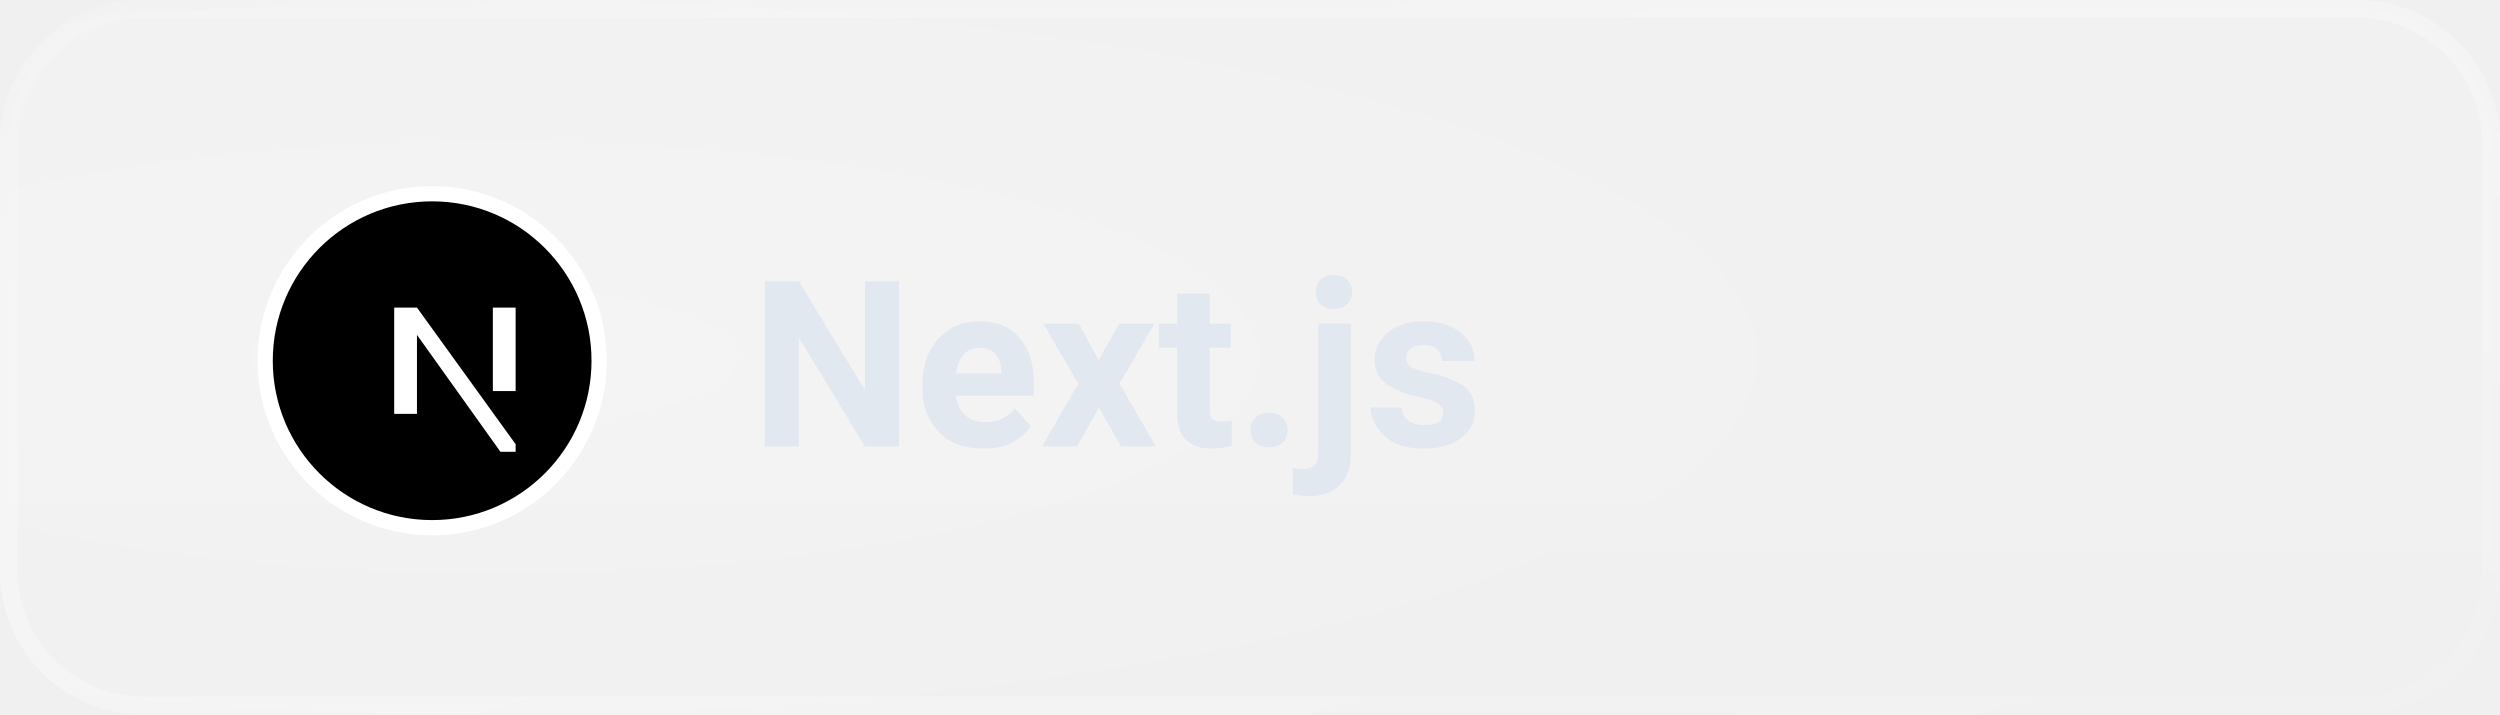
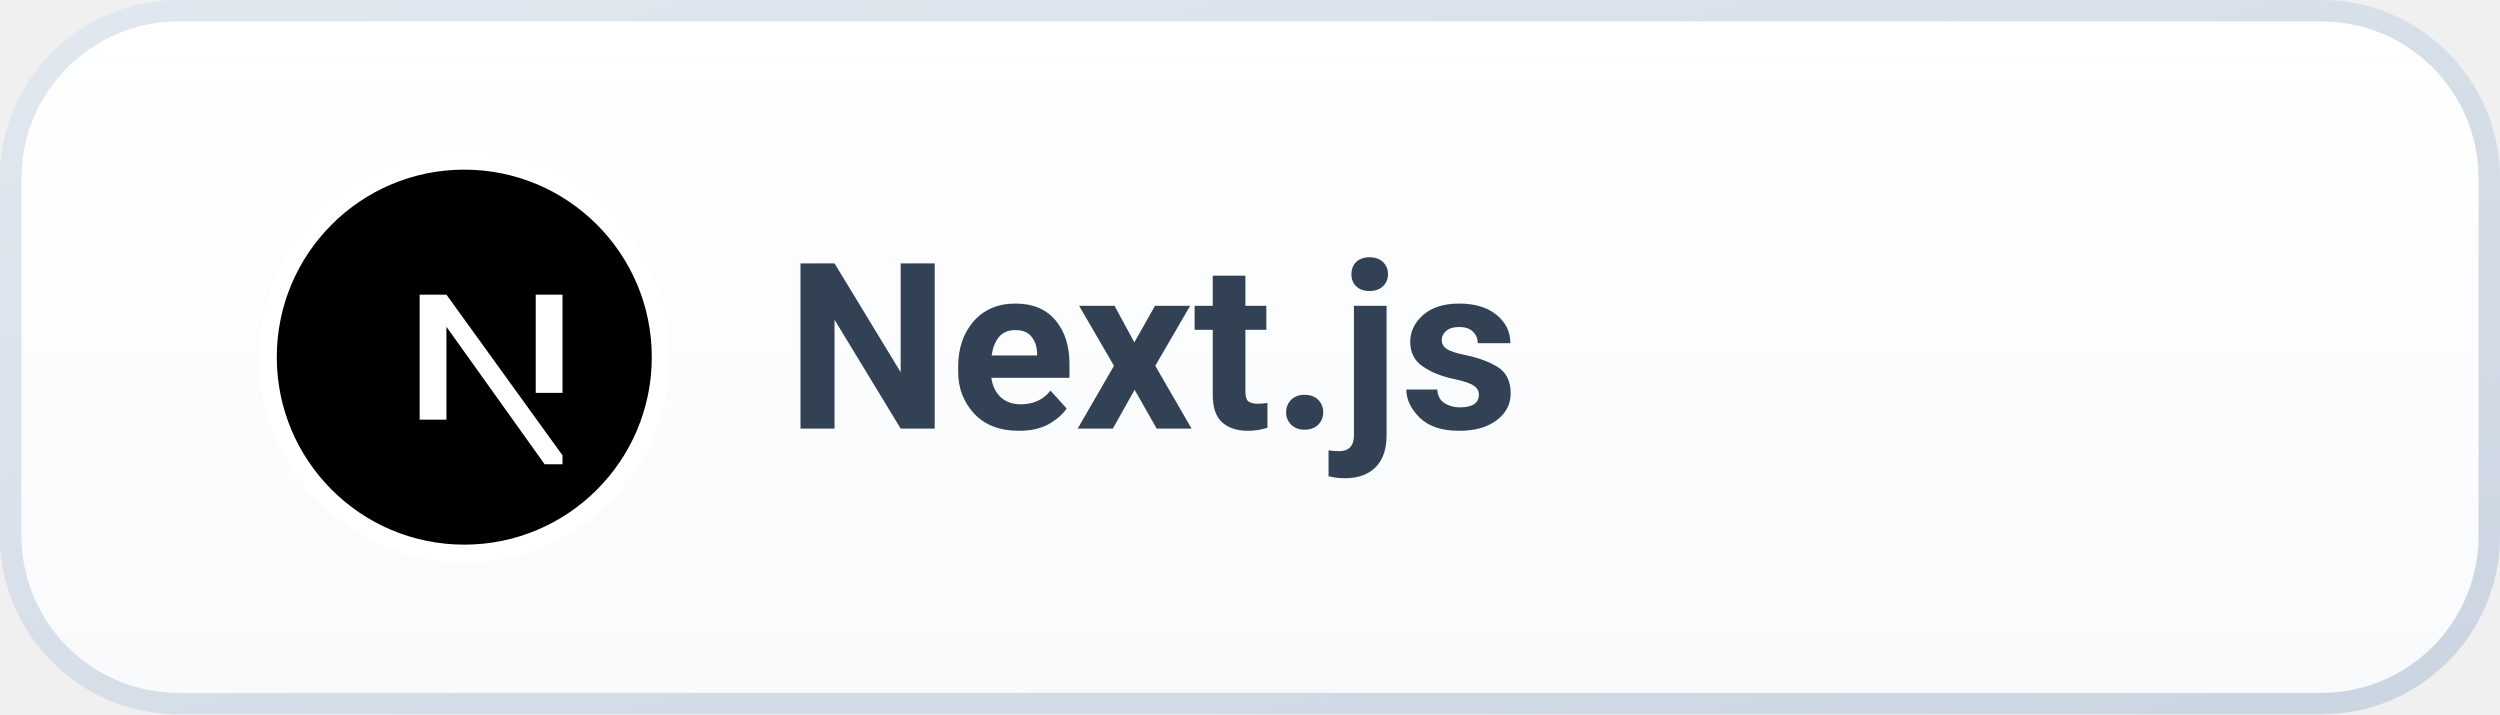
- <svg xmlns="http://www.w3.org/2000/svg" viewBox="0 0 140 40" width="140" height="40">
+ <svg xmlns="http://www.w3.org/2000/svg" viewBox="0 0 140 40" width="140" height="40" role="img" aria-label="Next.js Badge">
  <defs>
-     <linearGradient id="badge-nextjs-glass-grad" x1="0%" y1="0%" x2="0%" y2="100%">
-       <stop offset="0%" stop-color="#FFFFFF" stop-opacity="0.08" />
-       <stop offset="100%" stop-color="#FFFFFF" stop-opacity="0.02" />
+     <linearGradient id="bg-light" x1="0%" y1="0%" x2="0%" y2="100%">
+       <stop offset="0%" stop-color="#FFFFFF" stop-opacity="1" />
+       <stop offset="100%" stop-color="#F8FAFC" stop-opacity="1" />
    </linearGradient>
-     <linearGradient id="badge-nextjs-border-grad" x1="0%" y1="0%" x2="100%" y2="100%">
-       <stop offset="0%" stop-color="#FFFFFF" stop-opacity="0.15" />
-       <stop offset="50%" stop-color="#FFFFFF" stop-opacity="0.3" />
-       <stop offset="100%" stop-color="#FFFFFF" stop-opacity="0.05" />
+     <linearGradient id="border-light" x1="0%" y1="0%" x2="100%" y2="100%">
+       <stop offset="0%" stop-color="#E2E8F0" />
+       <stop offset="100%" stop-color="#CBD5E1" />
    </linearGradient>
-     <radialGradient id="badge-nextjs-glow-grad" cx="20%" cy="50%" r="60%">
-       <stop offset="0%" stop-color="#FFFFFF" stop-opacity="0.25" />
-       <stop offset="100%" stop-color="#FFFFFF" stop-opacity="0" />
+     <linearGradient id="bg-dark" x1="0%" y1="0%" x2="0%" y2="100%">
+       <stop offset="0%" stop-color="#1E293B" stop-opacity="0.6" />
+       <stop offset="100%" stop-color="#0F172A" stop-opacity="0.3" />
+     </linearGradient>
+     <linearGradient id="border-dark" x1="0%" y1="0%" x2="100%" y2="100%">
+       <stop offset="0%" stop-color="#334155" stop-opacity="0.8" />
+       <stop offset="100%" stop-color="#1E293B" stop-opacity="0.4" />
+     </linearGradient>
+     <radialGradient id="glow" cx="20%" cy="50%" r="60%">
+       <stop offset="0%" stop-color="#000000" stop-opacity="0.15" />
+       <stop offset="100%" stop-color="#000000" stop-opacity="0" />
    </radialGradient>
  </defs>
  <style>
    .badge-bg {
+       fill: url(#bg-light);
+       stroke: url(#border-light);
      transition: all 0.3s cubic-bezier(0.4, 0, 0.2, 1);
    }
-     .badge-bg:hover {
-       fill: rgba(255, 255, 255, 0.06);
-       stroke: #FFFFFF;
-       filter: drop-shadow(0 0 6px #FFFFFF50);
-     }
    .badge-text {
-       font-family: -apple-system, BlinkMacSystemFont, "Segoe UI", Roboto, sans-serif;
+       font-family: 'Geist', 'Space Grotesk', -apple-system, BlinkMacSystemFont, "Segoe UI", Roboto, sans-serif;
      font-size: 13px;
      font-weight: 600;
-       fill: #E2E8F0;
+       fill: #334155;
      transition: fill 0.3s;
    }
-     .badge-bg:hover + text {
-       fill: #FFFFFF;
+     
+     @media (prefers-color-scheme: dark) {
+       .badge-bg {
+         fill: url(#bg-dark);
+         stroke: url(#border-dark);
+       }
+       .badge-text {
+         fill: #F1F5F9;
+       }
+     }
+ 
+     /* Soft hover transitions */
+     .badge-bg:hover {
+       stroke: #000000;
+       fill-opacity: 0.9;
    }
  </style>
-   <rect x="0" y="0" width="140" height="40" rx="8" fill="url(#badge-nextjs-glow-grad)" opacity="0.8" pointer-events="none" />
-   <rect class="badge-bg" x="0.5" y="0.5" width="139" height="39" rx="7.5" fill="url(#badge-nextjs-glass-grad)" stroke="url(#badge-nextjs-border-grad)" stroke-width="1" />
-   <g transform="translate(14, 10) scale(0.85)">
+   <rect x="0" y="0" width="140" height="40" rx="10" fill="url(#glow)" pointer-events="none" />
+   <rect class="badge-bg" x="0.6" y="0.6" width="138.8" height="38.8" rx="9.4" stroke-width="1.2" />
+   <g transform="translate(14, 8) scale(1)">
    <circle cx="12" cy="12" r="11" fill="#000" stroke="#FFF" stroke-width="1" />
    <path fill="#FFF" d="M17.5 17.5L11 8.5H9.5v7h1.5v-5.2l5.5 7.7h1z M16 8.5h1.5v5.5H16z" />
  </g>
-   <text class="badge-text" x="42" y="25">Next.js</text>
+   <text class="badge-text" x="44" y="24">Next.js</text>
</svg>
